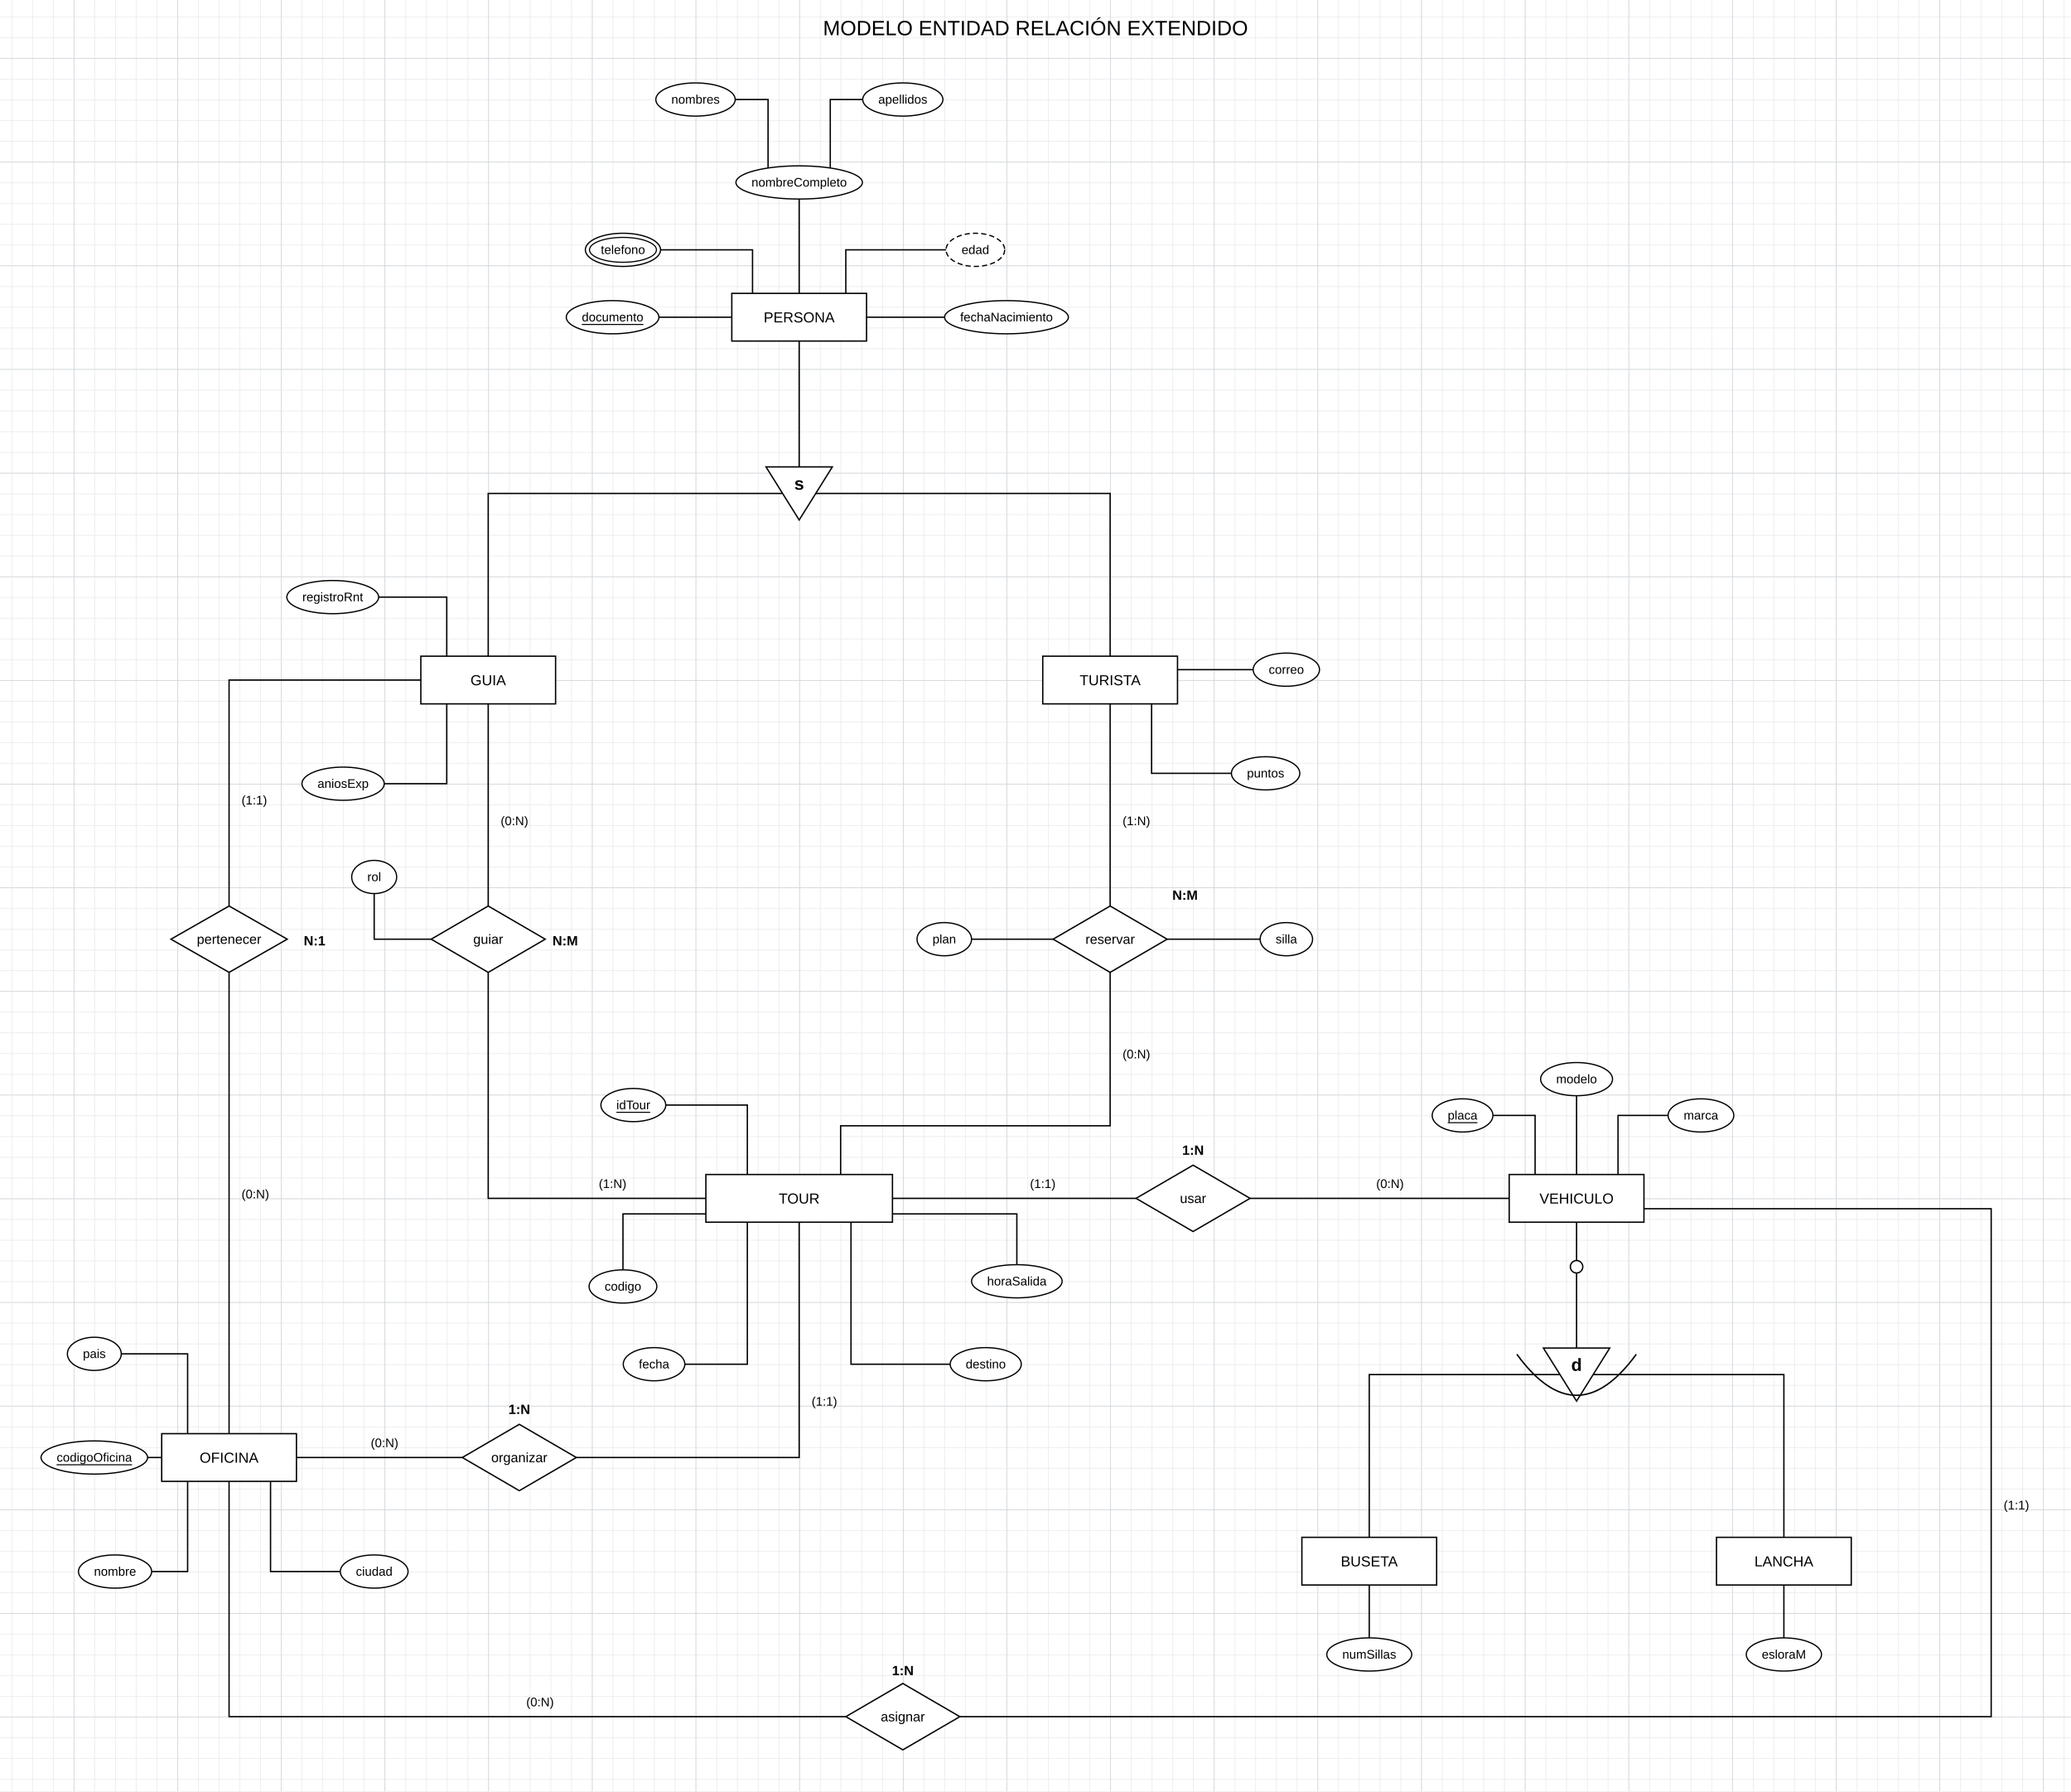
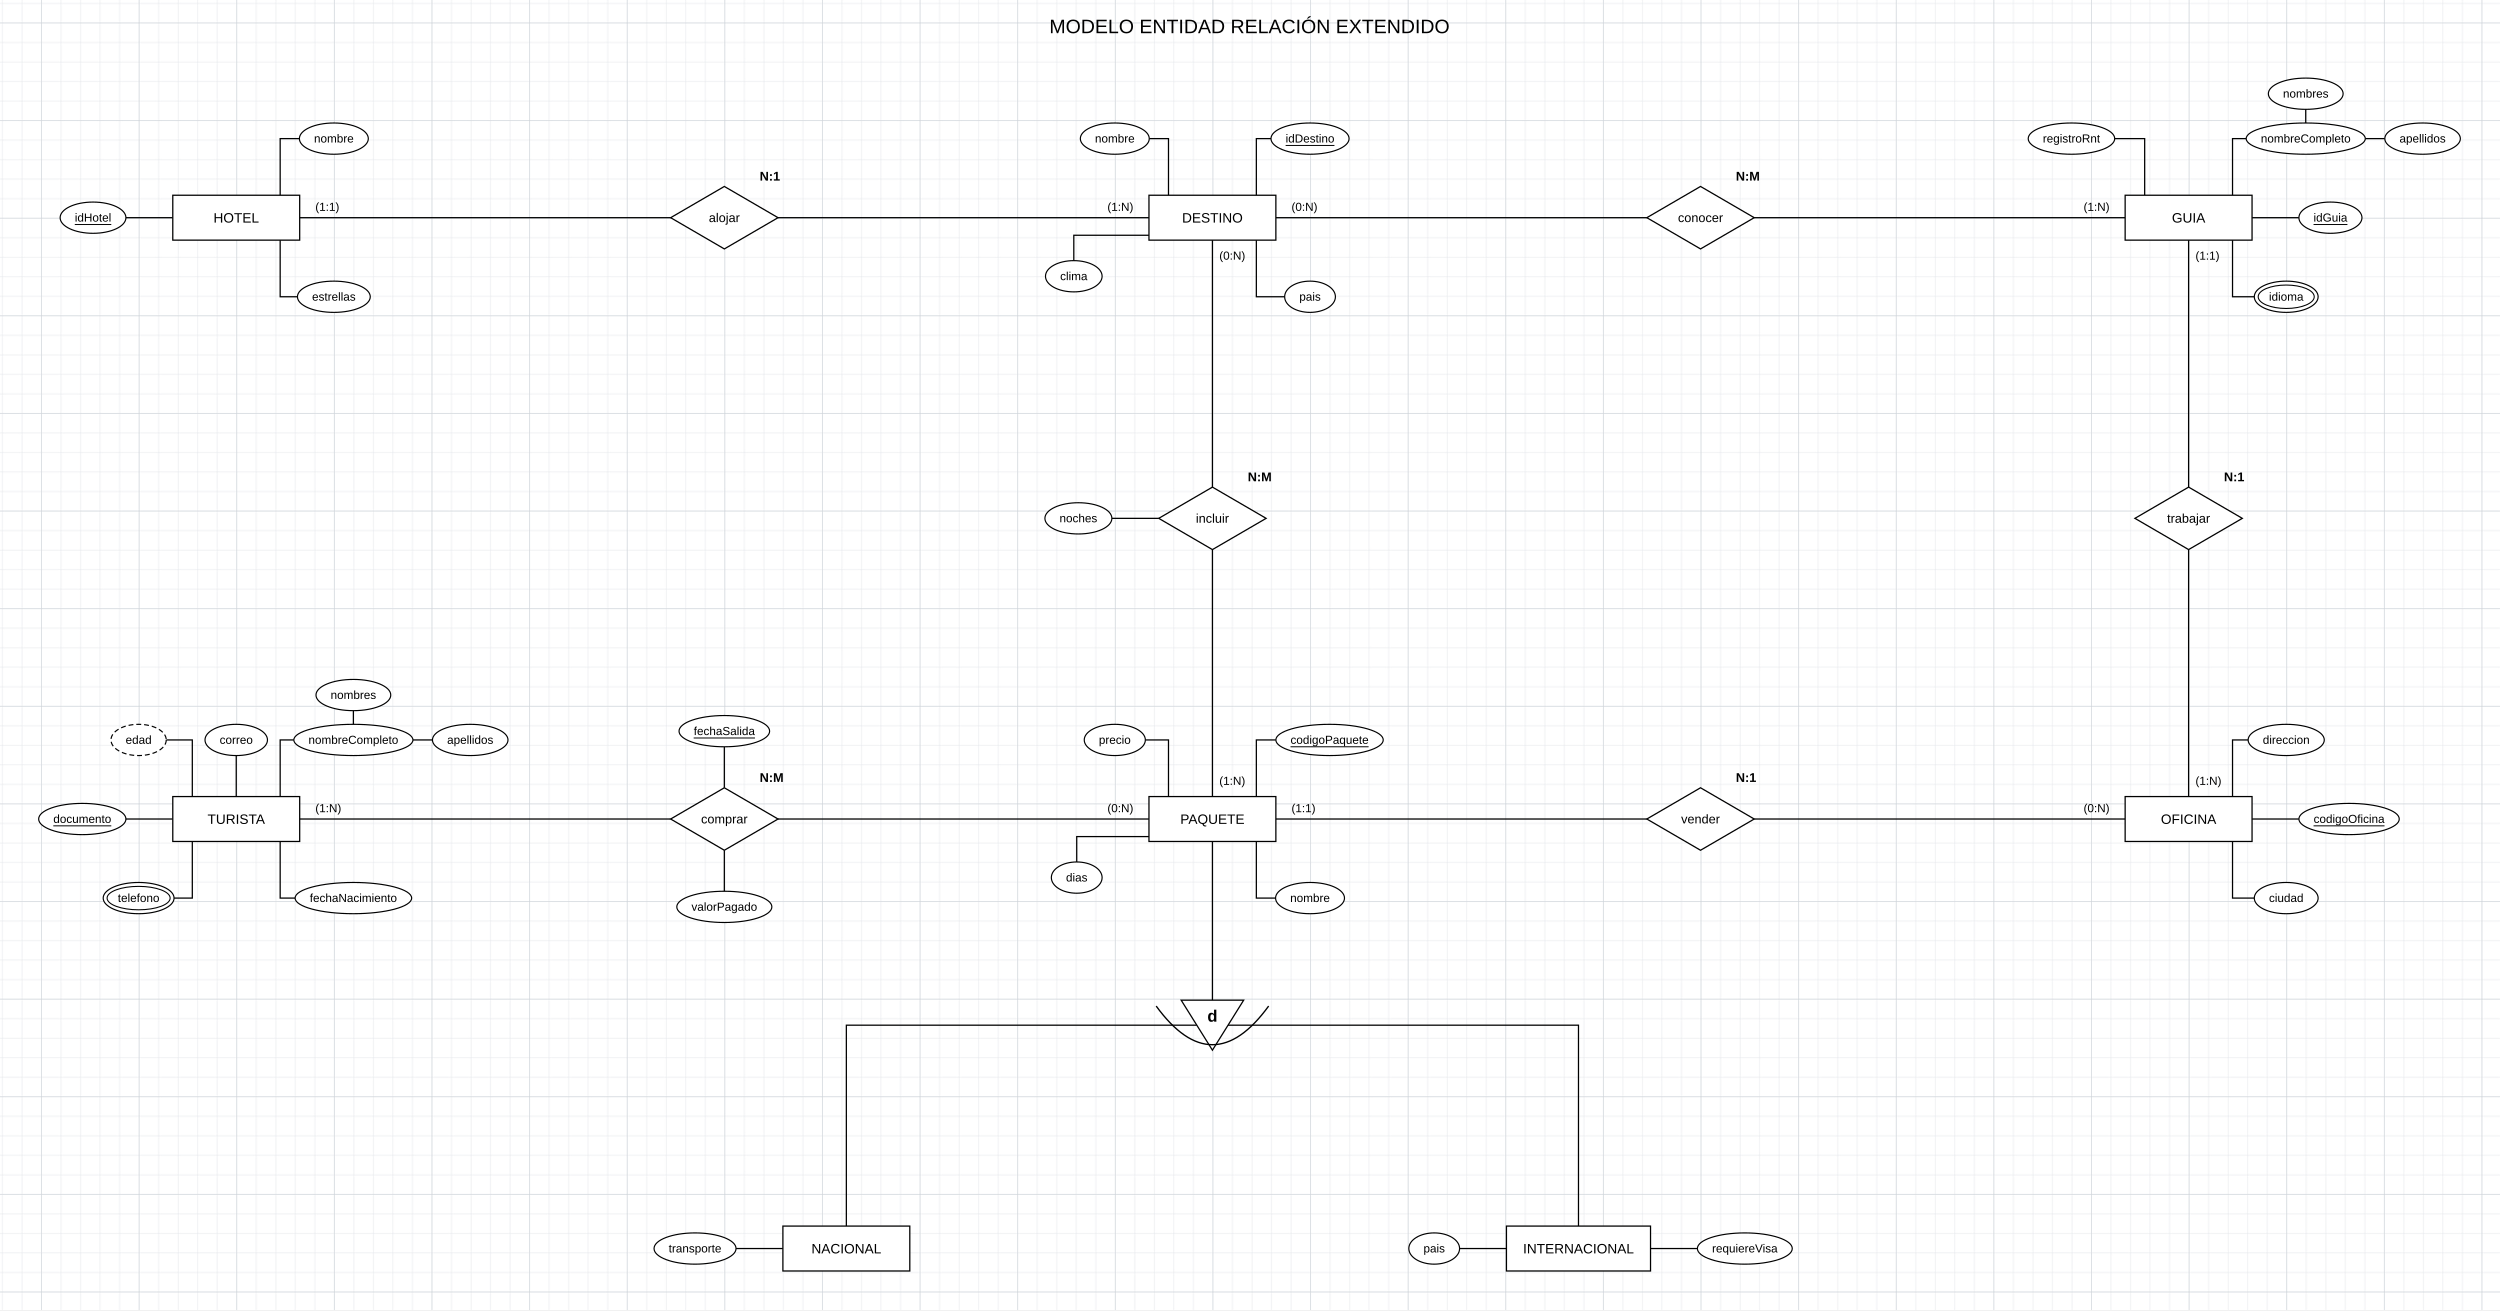
- <svg xmlns="http://www.w3.org/2000/svg" viewBox="-71 -56 1998 1728" width="1998" height="1728" font-family="Arial, Helvetica, sans-serif" role="img">
+ <svg xmlns="http://www.w3.org/2000/svg" viewBox="-242 -223 2561 1342" width="2561" height="1342" font-family="Arial, Helvetica, sans-serif" role="img">
  <defs>
    <pattern id="g1" width="20" height="20" patternUnits="userSpaceOnUse">
      <path d="M 20 0 L 0 0 0 20" fill="none" stroke="#e3e6ea" stroke-width="1" />
    </pattern>
    <pattern id="g2" width="100" height="100" patternUnits="userSpaceOnUse">
      <rect width="100" height="100" fill="url(#g1)" />
      <path d="M 100 0 L 0 0 0 100" fill="none" stroke="#cfd4da" stroke-width="1.2" />
    </pattern>
  </defs>
-   <rect x="-71" y="-56" width="1998" height="1728" fill="#ffffff" />
-   <rect x="-71" y="-56" width="1998" height="1728" fill="url(#g2)" />
-   <text x="928" y="-22" text-anchor="middle" font-size="20" fill="#000">MODELO ENTIDAD RELACIÓN EXTENDIDO</text>
-   <polyline points="700.0,273.0 700.0,394.4" fill="none" stroke="#000" stroke-width="1.3" />
-   <polyline points="684.0,420.0 400.0,420.0 400.0,577.0" fill="none" stroke="#000" stroke-width="1.3" />
-   <polyline points="716.0,420.0 1000.0,420.0 1000.0,577.0" fill="none" stroke="#000" stroke-width="1.3" />
-   <polyline points="1450.0,1123.0 1450.0,1244.4" fill="none" stroke="#000" stroke-width="1.3" />
-   <polyline points="1434.0,1270.0 1250.0,1270.0 1250.0,1427.0" fill="none" stroke="#000" stroke-width="1.3" />
-   <polyline points="1466.0,1270.0 1650.0,1270.0 1650.0,1427.0" fill="none" stroke="#000" stroke-width="1.3" />
-   <polyline points="335.0,600.0 150.0,600.0 150.0,818.0" fill="none" stroke="#000" stroke-width="1.3" />
-   <polyline points="150.0,882.0 150.0,1327.0" fill="none" stroke="#000" stroke-width="1.3" />
-   <polyline points="400.0,623.0 400.0,818.0" fill="none" stroke="#000" stroke-width="1.3" />
-   <polyline points="400.0,882.0 400.0,1100.0 610.0,1100.0" fill="none" stroke="#000" stroke-width="1.3" />
-   <polyline points="1000.0,623.0 1000.0,818.0" fill="none" stroke="#000" stroke-width="1.3" />
-   <polyline points="1000.0,882.0 1000.0,1030.0 740.0,1030.0 740.0,1077.0" fill="none" stroke="#000" stroke-width="1.3" />
-   <polyline points="790.0,1100.0 1025.0,1100.0" fill="none" stroke="#000" stroke-width="1.3" />
-   <polyline points="1135.0,1100.0 1385.0,1100.0" fill="none" stroke="#000" stroke-width="1.3" />
-   <polyline points="700.0,1123.0 700.0,1350.0 485.0,1350.0" fill="none" stroke="#000" stroke-width="1.3" />
-   <polyline points="375.0,1350.0 215.0,1350.0" fill="none" stroke="#000" stroke-width="1.3" />
-   <polyline points="150.0,1373.0 150.0,1600.0 745.0,1600.0" fill="none" stroke="#000" stroke-width="1.3" />
-   <polyline points="855.0,1600.0 1850.0,1600.0 1850.0,1110.0 1515.0,1110.0" fill="none" stroke="#000" stroke-width="1.3" />
-   <polyline points="635.0,250.0 564.7,250.0" fill="none" stroke="#000" stroke-width="1.3" />
-   <polyline points="765.0,250.0 840.3,250.0" fill="none" stroke="#000" stroke-width="1.3" />
-   <polyline points="700.0,227.0 700.0,136.0" fill="none" stroke="#000" stroke-width="1.3" />
-   <polyline points="670.0,106.1 670.0,40.0 638.3,40.0" fill="none" stroke="#000" stroke-width="1.3" />
-   <polyline points="730.0,106.1 730.0,40.0 761.3,40.0" fill="none" stroke="#000" stroke-width="1.3" />
-   <polyline points="655.0,227.0 655.0,185.0 566.3,185.0" fill="none" stroke="#000" stroke-width="1.3" />
-   <polyline points="745.0,227.0 745.0,185.0 841.7,185.0" fill="none" stroke="#000" stroke-width="1.3" />
-   <polyline points="360.0,577.0 360.0,520.0 294.3,520.0" fill="none" stroke="#000" stroke-width="1.3" />
-   <polyline points="360.0,623.0 360.0,700.0 299.7,700.0" fill="none" stroke="#000" stroke-width="1.3" />
-   <polyline points="1065.0,590.0 1138.0,590.0" fill="none" stroke="#000" stroke-width="1.3" />
-   <polyline points="1040.0,623.0 1040.0,690.0 1117.0,690.0" fill="none" stroke="#000" stroke-width="1.3" />
-   <polyline points="650.0,1077.0 650.0,1010.0 571.3,1010.0" fill="none" stroke="#000" stroke-width="1.3" />
-   <polyline points="610.0,1115.0 530.0,1115.0 530.0,1169.0" fill="none" stroke="#000" stroke-width="1.3" />
-   <polyline points="650.0,1123.0 650.0,1260.0 589.7,1260.0" fill="none" stroke="#000" stroke-width="1.3" />
-   <polyline points="790.0,1115.0 910.0,1115.0 910.0,1164.0" fill="none" stroke="#000" stroke-width="1.3" />
-   <polyline points="750.0,1123.0 750.0,1260.0 845.7,1260.0" fill="none" stroke="#000" stroke-width="1.3" />
-   <polyline points="345.0,850.0 290.0,850.0 290.0,806.0" fill="none" stroke="#000" stroke-width="1.3" />
-   <polyline points="1055.0,850.0 1144.7,850.0" fill="none" stroke="#000" stroke-width="1.3" />
-   <polyline points="945.0,850.0 866.3,850.0" fill="none" stroke="#000" stroke-width="1.3" />
-   <polyline points="1410.0,1077.0 1410.0,1020.0 1369.3,1020.0" fill="none" stroke="#000" stroke-width="1.3" />
-   <polyline points="1450.0,1077.0 1450.0,1001.0" fill="none" stroke="#000" stroke-width="1.3" />
-   <polyline points="1490.0,1077.0 1490.0,1020.0 1538.3,1020.0" fill="none" stroke="#000" stroke-width="1.3" />
-   <polyline points="1250.0,1473.0 1250.0,1524.0" fill="none" stroke="#000" stroke-width="1.3" />
-   <polyline points="1650.0,1473.0 1650.0,1524.0" fill="none" stroke="#000" stroke-width="1.3" />
-   <polyline points="85.0,1350.0 71.4,1350.0" fill="none" stroke="#000" stroke-width="1.3" />
-   <polyline points="110.0,1373.0 110.0,1460.0 75.3,1460.0" fill="none" stroke="#000" stroke-width="1.3" />
-   <polyline points="190.0,1373.0 190.0,1460.0 257.3,1460.0" fill="none" stroke="#000" stroke-width="1.3" />
-   <polyline points="110.0,1327.0 110.0,1250.0 46.0,1250.0" fill="none" stroke="#000" stroke-width="1.3" />
-   <rect x="635.0" y="227.0" width="130.0" height="46.0" fill="#fff" stroke="#000" stroke-width="1.3" />
-   <text x="700.0" y="255.0" text-anchor="middle" font-size="14" fill="#000">PERSONA</text>
-   <polygon points="668.0,394.4 732.0,394.4 700,445.6" fill="#fff" stroke="#000" stroke-width="1.3" />
-   <text x="700.0" y="416.4" text-anchor="middle" font-size="17" font-weight="bold" fill="#000">s</text>
-   <rect x="335.0" y="577.0" width="130.0" height="46.0" fill="#fff" stroke="#000" stroke-width="1.3" />
-   <text x="400.0" y="605.0" text-anchor="middle" font-size="14" fill="#000">GUIA</text>
-   <rect x="935.0" y="577.0" width="130.0" height="46.0" fill="#fff" stroke="#000" stroke-width="1.3" />
-   <text x="1000.0" y="605.0" text-anchor="middle" font-size="14" fill="#000">TURISTA</text>
-   <rect x="610.0" y="1077.0" width="180.0" height="46.0" fill="#fff" stroke="#000" stroke-width="1.3" />
-   <text x="700.0" y="1105.0" text-anchor="middle" font-size="14" fill="#000">TOUR</text>
-   <rect x="85.0" y="1327.0" width="130.0" height="46.0" fill="#fff" stroke="#000" stroke-width="1.3" />
-   <text x="150.0" y="1355.0" text-anchor="middle" font-size="14" fill="#000">OFICINA</text>
-   <rect x="1385.0" y="1077.0" width="130.0" height="46.0" fill="#fff" stroke="#000" stroke-width="1.3" />
-   <text x="1450.0" y="1105.0" text-anchor="middle" font-size="14" fill="#000">VEHICULO</text>
-   <polygon points="1418.0,1244.4 1482.0,1244.4 1450,1295.6" fill="#fff" stroke="#000" stroke-width="1.3" />
-   <text x="1450.0" y="1266.4" text-anchor="middle" font-size="17" font-weight="bold" fill="#000">d</text>
-   <rect x="1185.0" y="1427.0" width="130.0" height="46.0" fill="#fff" stroke="#000" stroke-width="1.3" />
-   <text x="1250.0" y="1455.0" text-anchor="middle" font-size="14" fill="#000">BUSETA</text>
-   <rect x="1585.0" y="1427.0" width="130.0" height="46.0" fill="#fff" stroke="#000" stroke-width="1.3" />
-   <text x="1650.0" y="1455.0" text-anchor="middle" font-size="14" fill="#000">LANCHA</text>
-   <polygon points="150,818.0 206.086,850 150,882.0 93.914,850" fill="#fff" stroke="#000" stroke-width="1.3" />
-   <text x="150.0" y="854.5" text-anchor="middle" font-size="13" fill="#000">pertenecer</text>
-   <polygon points="400,818.0 455.0,850 400,882.0 345.0,850" fill="#fff" stroke="#000" stroke-width="1.3" />
-   <text x="400.0" y="854.5" text-anchor="middle" font-size="13" fill="#000">guiar</text>
-   <polygon points="1000,818.0 1055.0,850 1000,882.0 945.0,850" fill="#fff" stroke="#000" stroke-width="1.3" />
-   <text x="1000.0" y="854.5" text-anchor="middle" font-size="13" fill="#000">reservar</text>
-   <polygon points="1080,1068.0 1135.0,1100 1080,1132.0 1025.0,1100" fill="#fff" stroke="#000" stroke-width="1.3" />
-   <text x="1080.0" y="1104.5" text-anchor="middle" font-size="13" fill="#000">usar</text>
-   <polygon points="430,1318.0 485.0,1350 430,1382.0 375.0,1350" fill="#fff" stroke="#000" stroke-width="1.3" />
-   <text x="430.0" y="1354.5" text-anchor="middle" font-size="13" fill="#000">organizar</text>
-   <polygon points="800,1568.0 855.0,1600 800,1632.0 745.0,1600" fill="#fff" stroke="#000" stroke-width="1.3" />
-   <text x="800.0" y="1604.5" text-anchor="middle" font-size="13" fill="#000">asignar</text>
-   <ellipse cx="520.0" cy="250.0" rx="44.7" ry="16.0" fill="#fff" stroke="#000" stroke-width="1.2" />
-   <text x="520.0" y="254.0" text-anchor="middle" font-size="12" fill="#000">documento</text>
-   <line x1="490.3" y1="257.0" x2="549.7" y2="257.0" stroke="#000" stroke-width="1" />
-   <ellipse cx="900.0" cy="250.0" rx="59.7" ry="16.0" fill="#fff" stroke="#000" stroke-width="1.2" />
-   <text x="900.0" y="254.0" text-anchor="middle" font-size="12" fill="#000">fechaNacimiento</text>
-   <ellipse cx="700.0" cy="120.0" rx="61.0" ry="16.0" fill="#fff" stroke="#000" stroke-width="1.2" />
-   <text x="700.0" y="124.0" text-anchor="middle" font-size="12" fill="#000">nombreCompleto</text>
-   <ellipse cx="600.0" cy="40.0" rx="38.3" ry="16.0" fill="#fff" stroke="#000" stroke-width="1.2" />
-   <text x="600.0" y="44.0" text-anchor="middle" font-size="12" fill="#000">nombres</text>
-   <ellipse cx="800.0" cy="40.0" rx="38.7" ry="16.0" fill="#fff" stroke="#000" stroke-width="1.2" />
-   <text x="800.0" y="44.0" text-anchor="middle" font-size="12" fill="#000">apellidos</text>
-   <ellipse cx="530.0" cy="185.0" rx="36.3" ry="16.0" fill="#fff" stroke="#000" stroke-width="1.2" />
-   <ellipse cx="530.0" cy="185.0" rx="32.3" ry="12.0" fill="none" stroke="#000" stroke-width="1.1" />
-   <text x="530.0" y="189.0" text-anchor="middle" font-size="12" fill="#000">telefono</text>
-   <ellipse cx="870.0" cy="185.0" rx="28.3" ry="16.0" fill="#fff" stroke="#000" stroke-width="1.2" stroke-dasharray="5 3" />
-   <text x="870.0" y="189.0" text-anchor="middle" font-size="12" fill="#000">edad</text>
-   <ellipse cx="250.0" cy="520.0" rx="44.3" ry="16.0" fill="#fff" stroke="#000" stroke-width="1.2" />
-   <text x="250.0" y="524.0" text-anchor="middle" font-size="12" fill="#000">registroRnt</text>
-   <ellipse cx="260.0" cy="700.0" rx="39.7" ry="16.0" fill="#fff" stroke="#000" stroke-width="1.2" />
-   <text x="260.0" y="704.0" text-anchor="middle" font-size="12" fill="#000">aniosExp</text>
-   <ellipse cx="1170.0" cy="590.0" rx="32.0" ry="16.0" fill="#fff" stroke="#000" stroke-width="1.2" />
-   <text x="1170.0" y="594.0" text-anchor="middle" font-size="12" fill="#000">correo</text>
-   <ellipse cx="1150.0" cy="690.0" rx="33.0" ry="16.0" fill="#fff" stroke="#000" stroke-width="1.2" />
-   <text x="1150.0" y="694.0" text-anchor="middle" font-size="12" fill="#000">puntos</text>
-   <ellipse cx="540.0" cy="1010.0" rx="31.3" ry="16.0" fill="#fff" stroke="#000" stroke-width="1.2" />
-   <text x="540.0" y="1014.0" text-anchor="middle" font-size="12" fill="#000">idTour</text>
-   <line x1="523.7" y1="1017.0" x2="556.3" y2="1017.0" stroke="#000" stroke-width="1" />
-   <ellipse cx="530.0" cy="1185.0" rx="32.7" ry="16.0" fill="#fff" stroke="#000" stroke-width="1.2" />
-   <text x="530.0" y="1189.0" text-anchor="middle" font-size="12" fill="#000">codigo</text>
-   <ellipse cx="560.0" cy="1260.0" rx="29.7" ry="16.0" fill="#fff" stroke="#000" stroke-width="1.2" />
-   <text x="560.0" y="1264.0" text-anchor="middle" font-size="12" fill="#000">fecha</text>
-   <ellipse cx="910.0" cy="1180.0" rx="43.7" ry="16.0" fill="#fff" stroke="#000" stroke-width="1.2" />
-   <text x="910.0" y="1184.0" text-anchor="middle" font-size="12" fill="#000">horaSalida</text>
-   <ellipse cx="880.0" cy="1260.0" rx="34.3" ry="16.0" fill="#fff" stroke="#000" stroke-width="1.2" />
-   <text x="880.0" y="1264.0" text-anchor="middle" font-size="12" fill="#000">destino</text>
-   <ellipse cx="290.0" cy="790.0" rx="21.7" ry="16.0" fill="#fff" stroke="#000" stroke-width="1.2" />
-   <text x="290.0" y="794.0" text-anchor="middle" font-size="12" fill="#000">rol</text>
-   <ellipse cx="1170.0" cy="850.0" rx="25.3" ry="16.0" fill="#fff" stroke="#000" stroke-width="1.2" />
-   <text x="1170.0" y="854.0" text-anchor="middle" font-size="12" fill="#000">silla</text>
-   <ellipse cx="840.0" cy="850.0" rx="26.3" ry="16.0" fill="#fff" stroke="#000" stroke-width="1.2" />
-   <text x="840.0" y="854.0" text-anchor="middle" font-size="12" fill="#000">plan</text>
-   <ellipse cx="1340.0" cy="1020.0" rx="29.3" ry="16.0" fill="#fff" stroke="#000" stroke-width="1.2" />
-   <text x="1340.0" y="1024.0" text-anchor="middle" font-size="12" fill="#000">placa</text>
-   <line x1="1325.7" y1="1027.0" x2="1354.3" y2="1027.0" stroke="#000" stroke-width="1" />
-   <ellipse cx="1450.0" cy="985.0" rx="34.7" ry="16.0" fill="#fff" stroke="#000" stroke-width="1.2" />
-   <text x="1450.0" y="989.0" text-anchor="middle" font-size="12" fill="#000">modelo</text>
-   <ellipse cx="1570.0" cy="1020.0" rx="31.7" ry="16.0" fill="#fff" stroke="#000" stroke-width="1.2" />
-   <text x="1570.0" y="1024.0" text-anchor="middle" font-size="12" fill="#000">marca</text>
-   <ellipse cx="1250.0" cy="1540.0" rx="41.0" ry="16.0" fill="#fff" stroke="#000" stroke-width="1.2" />
-   <text x="1250.0" y="1544.0" text-anchor="middle" font-size="12" fill="#000">numSillas</text>
-   <ellipse cx="1650.0" cy="1540.0" rx="36.3" ry="16.0" fill="#fff" stroke="#000" stroke-width="1.2" />
-   <text x="1650.0" y="1544.0" text-anchor="middle" font-size="12" fill="#000">esloraM</text>
-   <ellipse cx="20.0" cy="1350.0" rx="51.4" ry="16.0" fill="#fff" stroke="#000" stroke-width="1.2" />
-   <text x="20.0" y="1354.0" text-anchor="middle" font-size="12" fill="#000">codigoOficina</text>
-   <line x1="-16.4" y1="1357.0" x2="56.4" y2="1357.0" stroke="#000" stroke-width="1" />
-   <ellipse cx="40.0" cy="1460.0" rx="35.3" ry="16.0" fill="#fff" stroke="#000" stroke-width="1.2" />
-   <text x="40.0" y="1464.0" text-anchor="middle" font-size="12" fill="#000">nombre</text>
-   <ellipse cx="290.0" cy="1460.0" rx="32.7" ry="16.0" fill="#fff" stroke="#000" stroke-width="1.2" />
-   <text x="290.0" y="1464.0" text-anchor="middle" font-size="12" fill="#000">ciudad</text>
-   <ellipse cx="20.0" cy="1250.0" rx="26.0" ry="16.0" fill="#fff" stroke="#000" stroke-width="1.2" />
-   <text x="20.0" y="1254.0" text-anchor="middle" font-size="12" fill="#000">pais</text>
-   <path d="M 1392.4 1250.4 Q 1450.0 1329.6 1507.6 1250.4" fill="none" stroke="#000" stroke-width="1.4" />
-   <circle cx="1450.0" cy="1166.0" r="6" fill="#fff" stroke="#000" stroke-width="1.3" />
-   <text x="162.0" y="720.0" text-anchor="start" font-size="12" fill="#000">(1:1)</text>
-   <text x="162.0" y="1100.0" text-anchor="start" font-size="12" fill="#000">(0:N)</text>
-   <text x="222.0" y="856.0" text-anchor="start" font-size="13" font-weight="bold" fill="#000">N:1</text>
-   <text x="412.0" y="740.0" text-anchor="start" font-size="12" fill="#000">(0:N)</text>
-   <text x="520.0" y="1090.0" text-anchor="middle" font-size="12" fill="#000">(1:N)</text>
-   <text x="462.0" y="856.0" text-anchor="start" font-size="13" font-weight="bold" fill="#000">N:M</text>
-   <text x="1012.0" y="740.0" text-anchor="start" font-size="12" fill="#000">(1:N)</text>
-   <text x="1012.0" y="965.0" text-anchor="start" font-size="12" fill="#000">(0:N)</text>
-   <text x="1060.0" y="812.0" text-anchor="start" font-size="13" font-weight="bold" fill="#000">N:M</text>
-   <text x="935.0" y="1090.0" text-anchor="middle" font-size="12" fill="#000">(1:1)</text>
-   <text x="1270.0" y="1090.0" text-anchor="middle" font-size="12" fill="#000">(0:N)</text>
-   <text x="1080.0" y="1058.0" text-anchor="middle" font-size="13" font-weight="bold" fill="#000">1:N</text>
-   <text x="712.0" y="1300.0" text-anchor="start" font-size="12" fill="#000">(1:1)</text>
-   <text x="300.0" y="1340.0" text-anchor="middle" font-size="12" fill="#000">(0:N)</text>
-   <text x="430.0" y="1308.0" text-anchor="middle" font-size="13" font-weight="bold" fill="#000">1:N</text>
-   <text x="1862.0" y="1400.0" text-anchor="start" font-size="12" fill="#000">(1:1)</text>
-   <text x="450.0" y="1590.0" text-anchor="middle" font-size="12" fill="#000">(0:N)</text>
-   <text x="800.0" y="1560.0" text-anchor="middle" font-size="13" font-weight="bold" fill="#000">1:N</text>
+   <rect x="-242" y="-223" width="2561" height="1342" fill="#ffffff" />
+   <rect x="-242" y="-223" width="2561" height="1342" fill="url(#g2)" />
+   <text x="1038" y="-189" text-anchor="middle" font-size="20" fill="#000">MODELO ENTIDAD RELACIÓN EXTENDIDO</text>
+   <polyline points="1000.0,639.0 1000.0,801.6" fill="none" stroke="#000" stroke-width="1.3" />
+   <polyline points="984.0,827.2 625.0,827.2 625.0,1033.0" fill="none" stroke="#000" stroke-width="1.3" />
+   <polyline points="1016.0,827.2 1375.0,827.2 1375.0,1033.0" fill="none" stroke="#000" stroke-width="1.3" />
+   <polyline points="1000.0,593.0 1000.0,340.0" fill="none" stroke="#000" stroke-width="1.3" />
+   <polyline points="1000.0,23.0 1000.0,276.0" fill="none" stroke="#000" stroke-width="1.3" />
+   <polyline points="2000.0,23.0 2000.0,276.0" fill="none" stroke="#000" stroke-width="1.3" />
+   <polyline points="2000.0,593.0 2000.0,340.0" fill="none" stroke="#000" stroke-width="1.3" />
+   <polyline points="65.0,0.0 445.0,0.0" fill="none" stroke="#000" stroke-width="1.3" />
+   <polyline points="935.0,0.0 555.0,0.0" fill="none" stroke="#000" stroke-width="1.3" />
+   <polyline points="1935.0,0.0 1555.0,0.0" fill="none" stroke="#000" stroke-width="1.3" />
+   <polyline points="1065.0,0.0 1445.0,0.0" fill="none" stroke="#000" stroke-width="1.3" />
+   <polyline points="65.0,616.0 445.0,616.0" fill="none" stroke="#000" stroke-width="1.3" />
+   <polyline points="935.0,616.0 555.0,616.0" fill="none" stroke="#000" stroke-width="1.3" />
+   <polyline points="1065.0,616.0 1445.0,616.0" fill="none" stroke="#000" stroke-width="1.3" />
+   <polyline points="1935.0,616.0 1555.0,616.0" fill="none" stroke="#000" stroke-width="1.3" />
+   <polyline points="-65.0,616.0 -113.0,616.0" fill="none" stroke="#000" stroke-width="1.3" />
+   <polyline points="45.0,593.0 45.0,535.0 59.0,535.0" fill="none" stroke="#000" stroke-width="1.3" />
+   <polyline points="120.0,519.0 120.0,505.0" fill="none" stroke="#000" stroke-width="1.3" />
+   <polyline points="181.0,535.0 201.0,535.0" fill="none" stroke="#000" stroke-width="1.3" />
+   <polyline points="45.0,639.0 45.0,697.0 60.3,697.0" fill="none" stroke="#000" stroke-width="1.3" />
+   <polyline points="-45.0,593.0 -45.0,535.0 -71.7,535.0" fill="none" stroke="#000" stroke-width="1.3" />
+   <polyline points="-45.0,639.0 -45.0,697.0 -63.7,697.0" fill="none" stroke="#000" stroke-width="1.3" />
+   <polyline points="0.0,593.0 0.0,551.0" fill="none" stroke="#000" stroke-width="1.3" />
+   <polyline points="1045.0,-23.0 1045.0,-81.0 1060.0,-81.0" fill="none" stroke="#000" stroke-width="1.3" />
+   <polyline points="955.0,-23.0 955.0,-81.0 935.3,-81.0" fill="none" stroke="#000" stroke-width="1.3" />
+   <polyline points="1045.0,23.0 1045.0,81.0 1074.0,81.0" fill="none" stroke="#000" stroke-width="1.3" />
+   <polyline points="935.0,18.0 858.0,18.0 858.0,44.0" fill="none" stroke="#000" stroke-width="1.3" />
+   <polyline points="2065.0,0.0 2113.0,0.0" fill="none" stroke="#000" stroke-width="1.3" />
+   <polyline points="2045.0,-23.0 2045.0,-81.0 2059.0,-81.0" fill="none" stroke="#000" stroke-width="1.3" />
+   <polyline points="2120.0,-97.0 2120.0,-111.0" fill="none" stroke="#000" stroke-width="1.3" />
+   <polyline points="2181.0,-81.0 2201.0,-81.0" fill="none" stroke="#000" stroke-width="1.3" />
+   <polyline points="1955.0,-23.0 1955.0,-81.0 1924.3,-81.0" fill="none" stroke="#000" stroke-width="1.3" />
+   <polyline points="2045.0,23.0 2045.0,81.0 2067.3,81.0" fill="none" stroke="#000" stroke-width="1.3" />
+   <polyline points="1045.0,593.0 1045.0,535.0 1065.0,535.0" fill="none" stroke="#000" stroke-width="1.3" />
+   <polyline points="1045.0,639.0 1045.0,697.0 1064.7,697.0" fill="none" stroke="#000" stroke-width="1.3" />
+   <polyline points="935.0,634.0 861.0,634.0 861.0,660.0" fill="none" stroke="#000" stroke-width="1.3" />
+   <polyline points="955.0,593.0 955.0,535.0 931.3,535.0" fill="none" stroke="#000" stroke-width="1.3" />
+   <polyline points="-65.0,0.0 -113.0,0.0" fill="none" stroke="#000" stroke-width="1.3" />
+   <polyline points="45.0,-23.0 45.0,-81.0 64.7,-81.0" fill="none" stroke="#000" stroke-width="1.3" />
+   <polyline points="45.0,23.0 45.0,81.0 62.7,81.0" fill="none" stroke="#000" stroke-width="1.3" />
+   <polyline points="2065.0,616.0 2113.0,616.0" fill="none" stroke="#000" stroke-width="1.3" />
+   <polyline points="2045.0,639.0 2045.0,697.0 2067.3,697.0" fill="none" stroke="#000" stroke-width="1.3" />
+   <polyline points="2045.0,593.0 2045.0,535.0 2061.0,535.0" fill="none" stroke="#000" stroke-width="1.3" />
+   <polyline points="1301.2,1056.0 1253.2,1056.0" fill="none" stroke="#000" stroke-width="1.3" />
+   <polyline points="1448.8,1056.0 1496.8,1056.0" fill="none" stroke="#000" stroke-width="1.3" />
+   <polyline points="560.0,1056.0 512.0,1056.0" fill="none" stroke="#000" stroke-width="1.3" />
+   <polyline points="945.0,308.0 897.0,308.0" fill="none" stroke="#000" stroke-width="1.3" />
+   <polyline points="500.0,584.0 500.0,542.0" fill="none" stroke="#000" stroke-width="1.3" />
+   <polyline points="500.0,648.0 500.0,690.0" fill="none" stroke="#000" stroke-width="1.3" />
+   <rect x="-65.0" y="-23.0" width="130.0" height="46.0" fill="#fff" stroke="#000" stroke-width="1.3" />
+   <text x="0.0" y="5.0" text-anchor="middle" font-size="14" fill="#000">HOTEL</text>
+   <rect x="935.0" y="-23.0" width="130.0" height="46.0" fill="#fff" stroke="#000" stroke-width="1.3" />
+   <text x="1000.0" y="5.0" text-anchor="middle" font-size="14" fill="#000">DESTINO</text>
+   <rect x="1935.0" y="-23.0" width="130.0" height="46.0" fill="#fff" stroke="#000" stroke-width="1.3" />
+   <text x="2000.0" y="5.0" text-anchor="middle" font-size="14" fill="#000">GUIA</text>
+   <rect x="-65.0" y="593.0" width="130.0" height="46.0" fill="#fff" stroke="#000" stroke-width="1.3" />
+   <text x="0.0" y="621.0" text-anchor="middle" font-size="14" fill="#000">TURISTA</text>
+   <rect x="935.0" y="593.0" width="130.0" height="46.0" fill="#fff" stroke="#000" stroke-width="1.3" />
+   <text x="1000.0" y="621.0" text-anchor="middle" font-size="14" fill="#000">PAQUETE</text>
+   <rect x="560.0" y="1033.0" width="130.0" height="46.0" fill="#fff" stroke="#000" stroke-width="1.3" />
+   <text x="625.0" y="1061.0" text-anchor="middle" font-size="14" fill="#000">NACIONAL</text>
+   <rect x="1301.2" y="1033.0" width="147.6" height="46.0" fill="#fff" stroke="#000" stroke-width="1.3" />
+   <text x="1375.0" y="1061.0" text-anchor="middle" font-size="14" fill="#000">INTERNACIONAL</text>
+   <rect x="1935.0" y="593.0" width="130.0" height="46.0" fill="#fff" stroke="#000" stroke-width="1.3" />
+   <text x="2000.0" y="621.0" text-anchor="middle" font-size="14" fill="#000">OFICINA</text>
+   <polygon points="500,-32.0 555.0,0 500,32.0 445.0,0" fill="#fff" stroke="#000" stroke-width="1.3" />
+   <text x="500.0" y="4.5" text-anchor="middle" font-size="13" fill="#000">alojar</text>
+   <polygon points="1500,-32.0 1555.0,0 1500,32.0 1445.0,0" fill="#fff" stroke="#000" stroke-width="1.3" />
+   <text x="1500.0" y="4.5" text-anchor="middle" font-size="13" fill="#000">conocer</text>
+   <polygon points="1000,276.0 1055.0,308.0 1000,340.0 945.0,308.0" fill="#fff" stroke="#000" stroke-width="1.3" />
+   <text x="1000.0" y="312.5" text-anchor="middle" font-size="13" fill="#000">incluir</text>
+   <polygon points="2000,276.0 2055.0,308.0 2000,340.0 1945.0,308.0" fill="#fff" stroke="#000" stroke-width="1.3" />
+   <text x="2000.0" y="312.5" text-anchor="middle" font-size="13" fill="#000">trabajar</text>
+   <polygon points="500,584.0 555.0,616 500,648.0 445.0,616" fill="#fff" stroke="#000" stroke-width="1.3" />
+   <text x="500.0" y="620.5" text-anchor="middle" font-size="13" fill="#000">comprar</text>
+   <polygon points="1500,584.0 1555.0,616 1500,648.0 1445.0,616" fill="#fff" stroke="#000" stroke-width="1.3" />
+   <text x="1500.0" y="620.5" text-anchor="middle" font-size="13" fill="#000">vender</text>
+   <polygon points="968.0,801.6 1032.0,801.6 1000,852.8" fill="#fff" stroke="#000" stroke-width="1.3" />
+   <text x="1000.0" y="823.6" text-anchor="middle" font-size="17" font-weight="bold" fill="#000">d</text>
+   <ellipse cx="-157.7" cy="616.0" rx="44.7" ry="16.0" fill="#fff" stroke="#000" stroke-width="1.2" />
+   <text x="-157.7" y="620.0" text-anchor="middle" font-size="12" fill="#000">documento</text>
+   <line x1="-187.4" y1="623.0" x2="-128.0" y2="623.0" stroke="#000" stroke-width="1" />
+   <ellipse cx="120.0" cy="535.0" rx="61.0" ry="16.0" fill="#fff" stroke="#000" stroke-width="1.2" />
+   <text x="120.0" y="539.0" text-anchor="middle" font-size="12" fill="#000">nombreCompleto</text>
+   <ellipse cx="120.0" cy="489.0" rx="38.3" ry="16.0" fill="#fff" stroke="#000" stroke-width="1.2" />
+   <text x="120.0" y="493.0" text-anchor="middle" font-size="12" fill="#000">nombres</text>
+   <ellipse cx="239.7" cy="535.0" rx="38.7" ry="16.0" fill="#fff" stroke="#000" stroke-width="1.2" />
+   <text x="239.7" y="539.0" text-anchor="middle" font-size="12" fill="#000">apellidos</text>
+   <ellipse cx="120.0" cy="697.0" rx="59.7" ry="16.0" fill="#fff" stroke="#000" stroke-width="1.2" />
+   <text x="120.0" y="701.0" text-anchor="middle" font-size="12" fill="#000">fechaNacimiento</text>
+   <ellipse cx="-100.0" cy="535.0" rx="28.3" ry="16.0" fill="#fff" stroke="#000" stroke-width="1.2" stroke-dasharray="5 3" />
+   <text x="-100.0" y="539.0" text-anchor="middle" font-size="12" fill="#000">edad</text>
+   <ellipse cx="-100.0" cy="697.0" rx="36.3" ry="16.0" fill="#fff" stroke="#000" stroke-width="1.2" />
+   <ellipse cx="-100.0" cy="697.0" rx="32.3" ry="12.0" fill="none" stroke="#000" stroke-width="1.1" />
+   <text x="-100.0" y="701.0" text-anchor="middle" font-size="12" fill="#000">telefono</text>
+   <ellipse cx="0.0" cy="535.0" rx="32.0" ry="16.0" fill="#fff" stroke="#000" stroke-width="1.2" />
+   <text x="0.0" y="539.0" text-anchor="middle" font-size="12" fill="#000">correo</text>
+   <ellipse cx="1100.0" cy="-81.0" rx="40.0" ry="16.0" fill="#fff" stroke="#000" stroke-width="1.2" />
+   <text x="1100.0" y="-77.0" text-anchor="middle" font-size="12" fill="#000">idDestino</text>
+   <line x1="1075.0" y1="-74.0" x2="1125.0" y2="-74.0" stroke="#000" stroke-width="1" />
+   <ellipse cx="900.0" cy="-81.0" rx="35.3" ry="16.0" fill="#fff" stroke="#000" stroke-width="1.2" />
+   <text x="900.0" y="-77.0" text-anchor="middle" font-size="12" fill="#000">nombre</text>
+   <ellipse cx="1100.0" cy="81.0" rx="26.0" ry="16.0" fill="#fff" stroke="#000" stroke-width="1.2" />
+   <text x="1100.0" y="85.0" text-anchor="middle" font-size="12" fill="#000">pais</text>
+   <ellipse cx="858.0" cy="60.0" rx="29.0" ry="16.0" fill="#fff" stroke="#000" stroke-width="1.2" />
+   <text x="858.0" y="64.0" text-anchor="middle" font-size="12" fill="#000">clima</text>
+   <ellipse cx="2145.3" cy="0.0" rx="32.3" ry="16.0" fill="#fff" stroke="#000" stroke-width="1.2" />
+   <text x="2145.3" y="4.0" text-anchor="middle" font-size="12" fill="#000">idGuia</text>
+   <line x1="2128.0" y1="7.0" x2="2162.7" y2="7.0" stroke="#000" stroke-width="1" />
+   <ellipse cx="2120.0" cy="-81.0" rx="61.0" ry="16.0" fill="#fff" stroke="#000" stroke-width="1.2" />
+   <text x="2120.0" y="-77.0" text-anchor="middle" font-size="12" fill="#000">nombreCompleto</text>
+   <ellipse cx="2120.0" cy="-127.0" rx="38.3" ry="16.0" fill="#fff" stroke="#000" stroke-width="1.2" />
+   <text x="2120.0" y="-123.0" text-anchor="middle" font-size="12" fill="#000">nombres</text>
+   <ellipse cx="2239.7" cy="-81.0" rx="38.7" ry="16.0" fill="#fff" stroke="#000" stroke-width="1.2" />
+   <text x="2239.7" y="-77.0" text-anchor="middle" font-size="12" fill="#000">apellidos</text>
+   <ellipse cx="1880.0" cy="-81.0" rx="44.3" ry="16.0" fill="#fff" stroke="#000" stroke-width="1.2" />
+   <text x="1880.0" y="-77.0" text-anchor="middle" font-size="12" fill="#000">registroRnt</text>
+   <ellipse cx="2100.0" cy="81.0" rx="32.7" ry="16.0" fill="#fff" stroke="#000" stroke-width="1.2" />
+   <ellipse cx="2100.0" cy="81.0" rx="28.7" ry="12.0" fill="none" stroke="#000" stroke-width="1.1" />
+   <text x="2100.0" y="85.0" text-anchor="middle" font-size="12" fill="#000">idioma</text>
+   <ellipse cx="1120.0" cy="535.0" rx="55.0" ry="16.0" fill="#fff" stroke="#000" stroke-width="1.2" />
+   <text x="1120.0" y="539.0" text-anchor="middle" font-size="12" fill="#000">codigoPaquete</text>
+   <line x1="1080.0" y1="542.0" x2="1160.0" y2="542.0" stroke="#000" stroke-width="1" />
+   <ellipse cx="1100.0" cy="697.0" rx="35.3" ry="16.0" fill="#fff" stroke="#000" stroke-width="1.2" />
+   <text x="1100.0" y="701.0" text-anchor="middle" font-size="12" fill="#000">nombre</text>
+   <ellipse cx="861.0" cy="676.0" rx="26.0" ry="16.0" fill="#fff" stroke="#000" stroke-width="1.2" />
+   <text x="861.0" y="680.0" text-anchor="middle" font-size="12" fill="#000">dias</text>
+   <ellipse cx="900.0" cy="535.0" rx="31.3" ry="16.0" fill="#fff" stroke="#000" stroke-width="1.2" />
+   <text x="900.0" y="539.0" text-anchor="middle" font-size="12" fill="#000">precio</text>
+   <ellipse cx="-146.7" cy="0.0" rx="33.7" ry="16.0" fill="#fff" stroke="#000" stroke-width="1.2" />
+   <text x="-146.7" y="4.0" text-anchor="middle" font-size="12" fill="#000">idHotel</text>
+   <line x1="-165.4" y1="7.0" x2="-128.0" y2="7.0" stroke="#000" stroke-width="1" />
+   <ellipse cx="100.0" cy="-81.0" rx="35.3" ry="16.0" fill="#fff" stroke="#000" stroke-width="1.2" />
+   <text x="100.0" y="-77.0" text-anchor="middle" font-size="12" fill="#000">nombre</text>
+   <ellipse cx="100.0" cy="81.0" rx="37.3" ry="16.0" fill="#fff" stroke="#000" stroke-width="1.2" />
+   <text x="100.0" y="85.0" text-anchor="middle" font-size="12" fill="#000">estrellas</text>
+   <ellipse cx="2164.4" cy="616.0" rx="51.4" ry="16.0" fill="#fff" stroke="#000" stroke-width="1.2" />
+   <text x="2164.4" y="620.0" text-anchor="middle" font-size="12" fill="#000">codigoOficina</text>
+   <line x1="2128.0" y1="623.0" x2="2200.7" y2="623.0" stroke="#000" stroke-width="1" />
+   <ellipse cx="2100.0" cy="697.0" rx="32.7" ry="16.0" fill="#fff" stroke="#000" stroke-width="1.2" />
+   <text x="2100.0" y="701.0" text-anchor="middle" font-size="12" fill="#000">ciudad</text>
+   <ellipse cx="2100.0" cy="535.0" rx="39.0" ry="16.0" fill="#fff" stroke="#000" stroke-width="1.2" />
+   <text x="2100.0" y="539.0" text-anchor="middle" font-size="12" fill="#000">direccion</text>
+   <ellipse cx="1227.2" cy="1056.0" rx="26.0" ry="16.0" fill="#fff" stroke="#000" stroke-width="1.2" />
+   <text x="1227.2" y="1060.0" text-anchor="middle" font-size="12" fill="#000">pais</text>
+   <ellipse cx="1545.4" cy="1056.0" rx="48.6" ry="16.0" fill="#fff" stroke="#000" stroke-width="1.2" />
+   <text x="1545.4" y="1060.0" text-anchor="middle" font-size="12" fill="#000">requiereVisa</text>
+   <ellipse cx="470.0" cy="1056.0" rx="42.0" ry="16.0" fill="#fff" stroke="#000" stroke-width="1.2" />
+   <text x="470.0" y="1060.0" text-anchor="middle" font-size="12" fill="#000">transporte</text>
+   <ellipse cx="862.7" cy="308.0" rx="34.3" ry="16.0" fill="#fff" stroke="#000" stroke-width="1.2" />
+   <text x="862.7" y="312.0" text-anchor="middle" font-size="12" fill="#000">noches</text>
+   <ellipse cx="500.0" cy="526.0" rx="46.4" ry="16.0" fill="#fff" stroke="#000" stroke-width="1.2" />
+   <text x="500.0" y="530.0" text-anchor="middle" font-size="12" fill="#000">fechaSalida</text>
+   <line x1="468.6" y1="533.0" x2="531.4" y2="533.0" stroke="#000" stroke-width="1" />
+   <ellipse cx="500.0" cy="706.0" rx="48.7" ry="16.0" fill="#fff" stroke="#000" stroke-width="1.2" />
+   <text x="500.0" y="710.0" text-anchor="middle" font-size="12" fill="#000">valorPagado</text>
+   <path d="M 942.4 807.6 Q 1000.0 886.8 1057.6 807.6" fill="none" stroke="#000" stroke-width="1.4" />
+   <text x="1007.0" y="581.0" text-anchor="start" font-size="12" fill="#000">(1:N)</text>
+   <text x="1007.0" y="43.0" text-anchor="start" font-size="12" fill="#000">(0:N)</text>
+   <text x="2007.0" y="43.0" text-anchor="start" font-size="12" fill="#000">(1:1)</text>
+   <text x="2007.0" y="581.0" text-anchor="start" font-size="12" fill="#000">(1:N)</text>
+   <text x="93.3" y="-7.0" text-anchor="middle" font-size="12" fill="#000">(1:1)</text>
+   <text x="905.7" y="-7.0" text-anchor="middle" font-size="12" fill="#000">(1:N)</text>
+   <text x="1905.7" y="-7.0" text-anchor="middle" font-size="12" fill="#000">(1:N)</text>
+   <text x="1094.3" y="-7.0" text-anchor="middle" font-size="12" fill="#000">(0:N)</text>
+   <text x="94.3" y="609.0" text-anchor="middle" font-size="12" fill="#000">(1:N)</text>
+   <text x="905.7" y="609.0" text-anchor="middle" font-size="12" fill="#000">(0:N)</text>
+   <text x="1093.3" y="609.0" text-anchor="middle" font-size="12" fill="#000">(1:1)</text>
+   <text x="1905.7" y="609.0" text-anchor="middle" font-size="12" fill="#000">(0:N)</text>
+   <text x="536.2" y="-38.0" text-anchor="start" font-size="13" font-weight="bold" fill="#000">N:1</text>
+   <text x="1536.2" y="-38.0" text-anchor="start" font-size="13" font-weight="bold" fill="#000">N:M</text>
+   <text x="1036.2" y="270.0" text-anchor="start" font-size="13" font-weight="bold" fill="#000">N:M</text>
+   <text x="2036.2" y="270.0" text-anchor="start" font-size="13" font-weight="bold" fill="#000">N:1</text>
+   <text x="536.2" y="578.0" text-anchor="start" font-size="13" font-weight="bold" fill="#000">N:M</text>
+   <text x="1536.2" y="578.0" text-anchor="start" font-size="13" font-weight="bold" fill="#000">N:1</text>
</svg>
